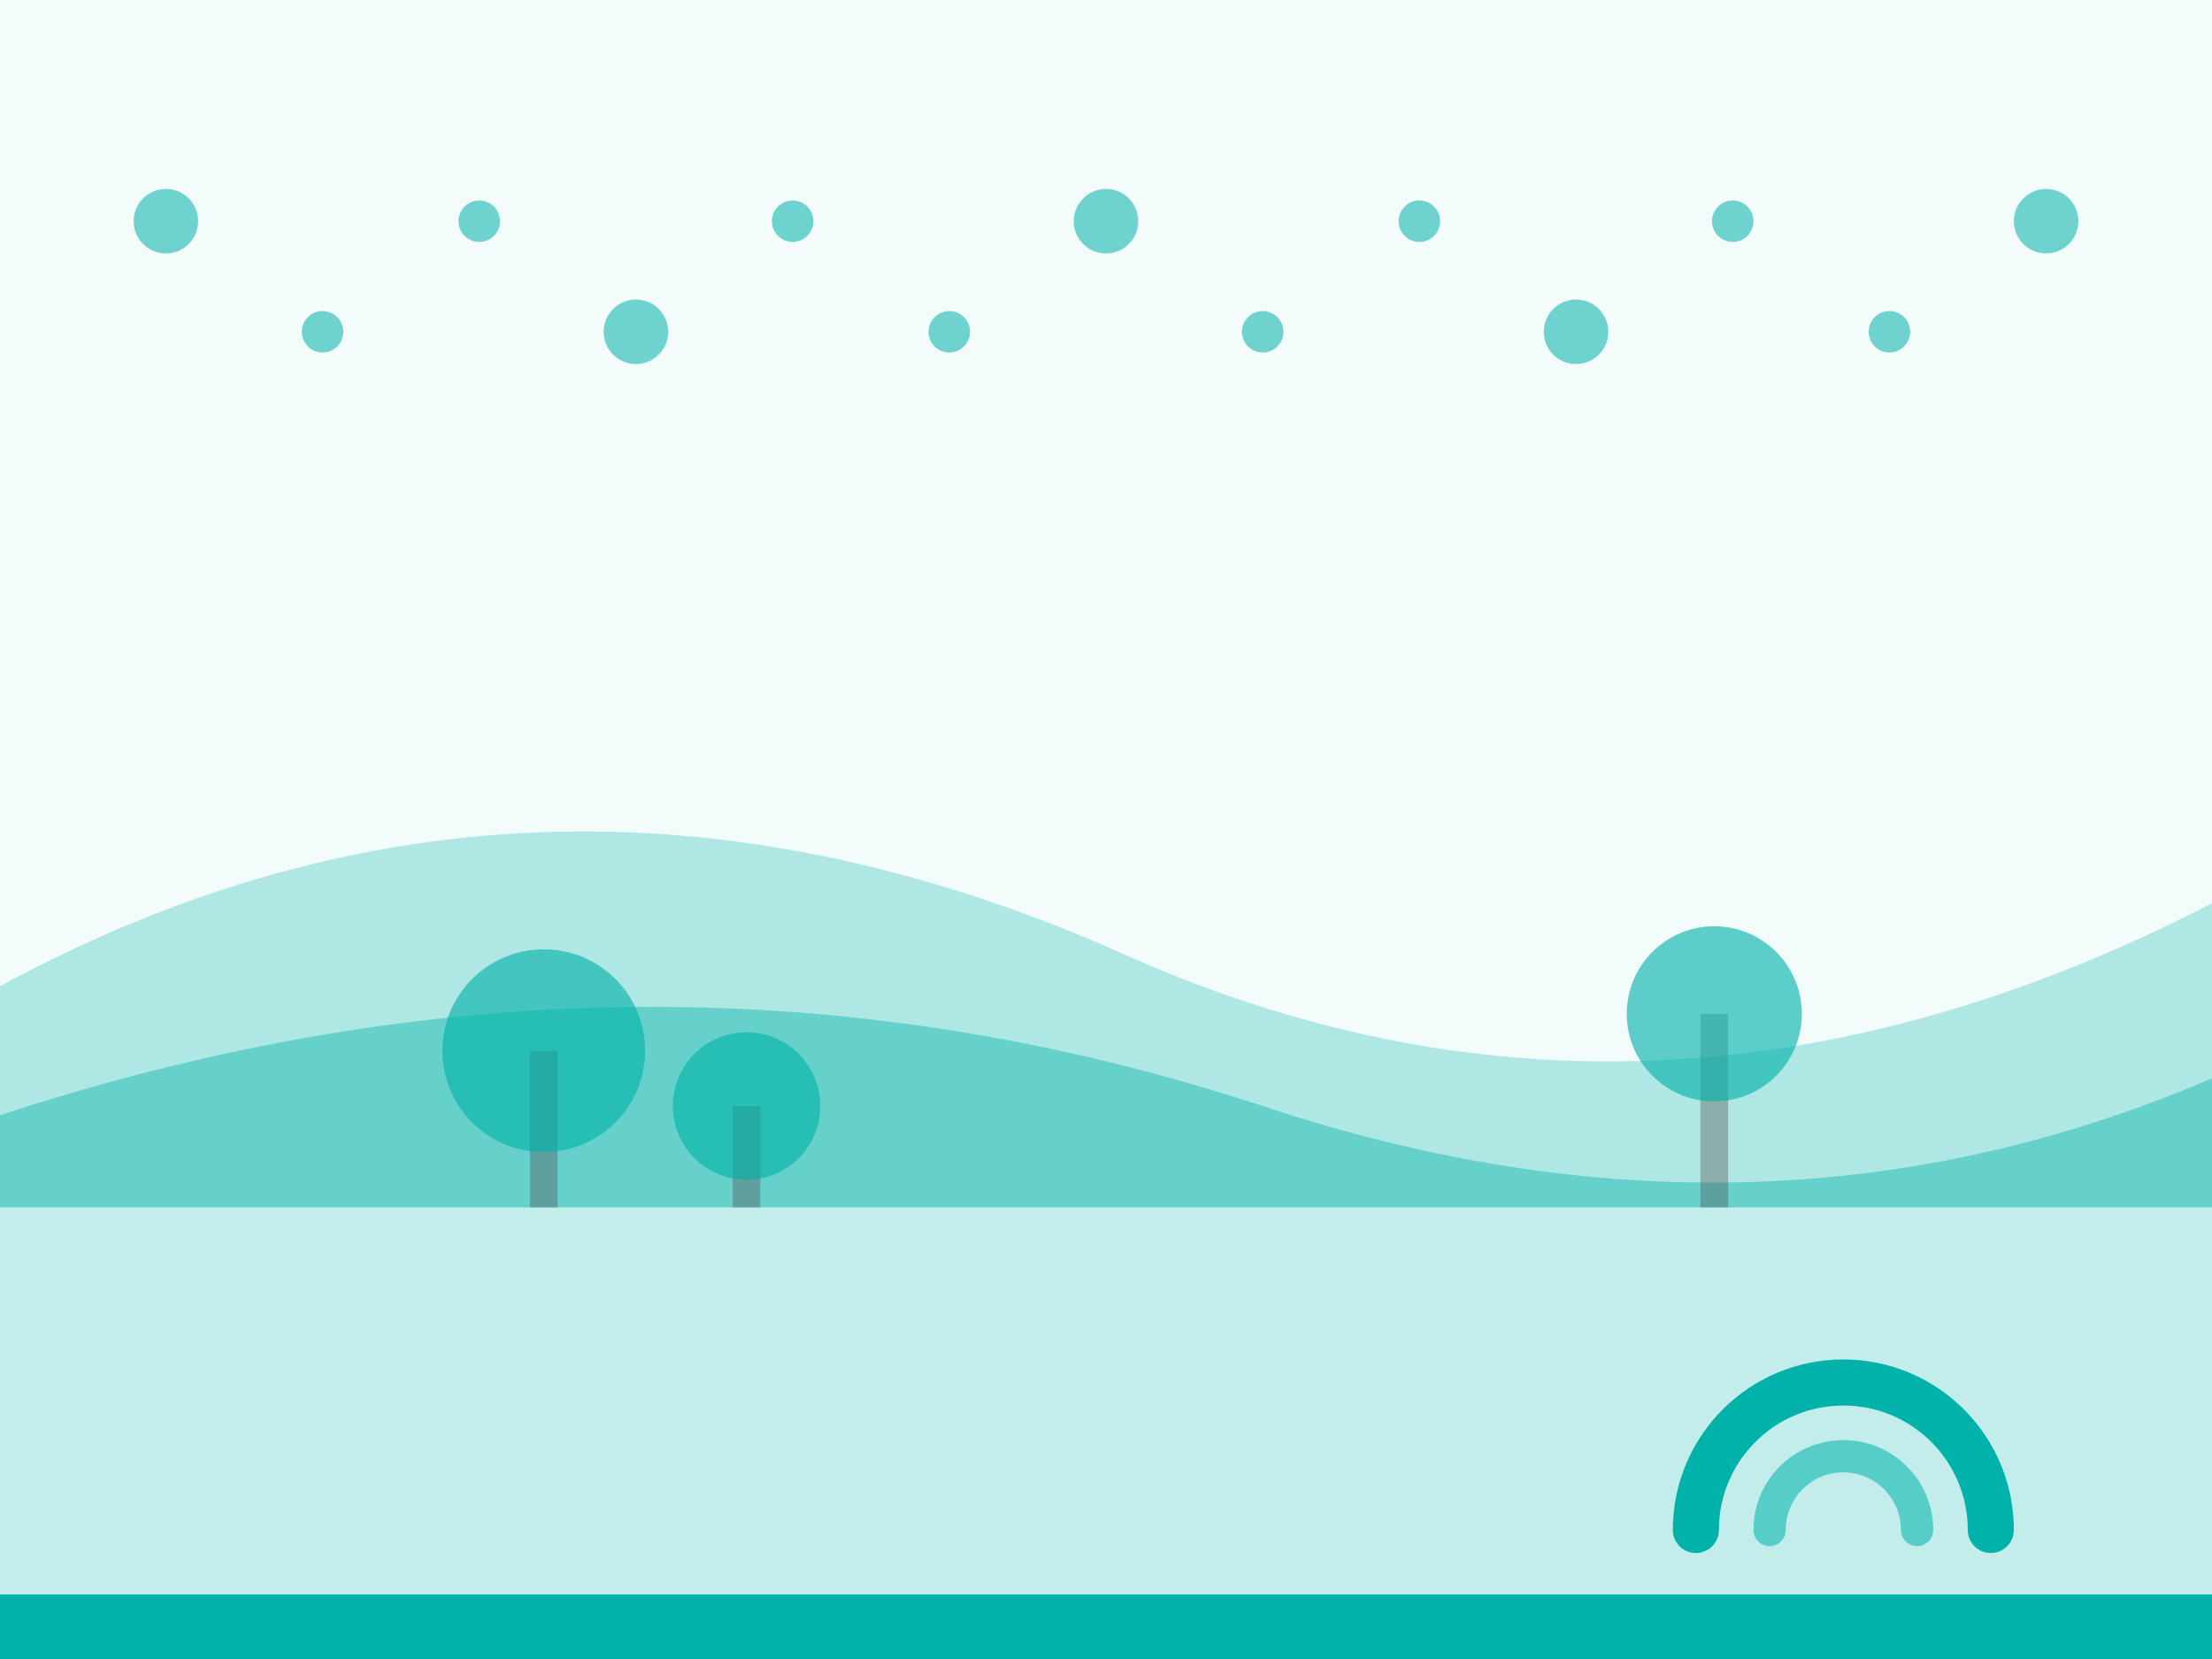
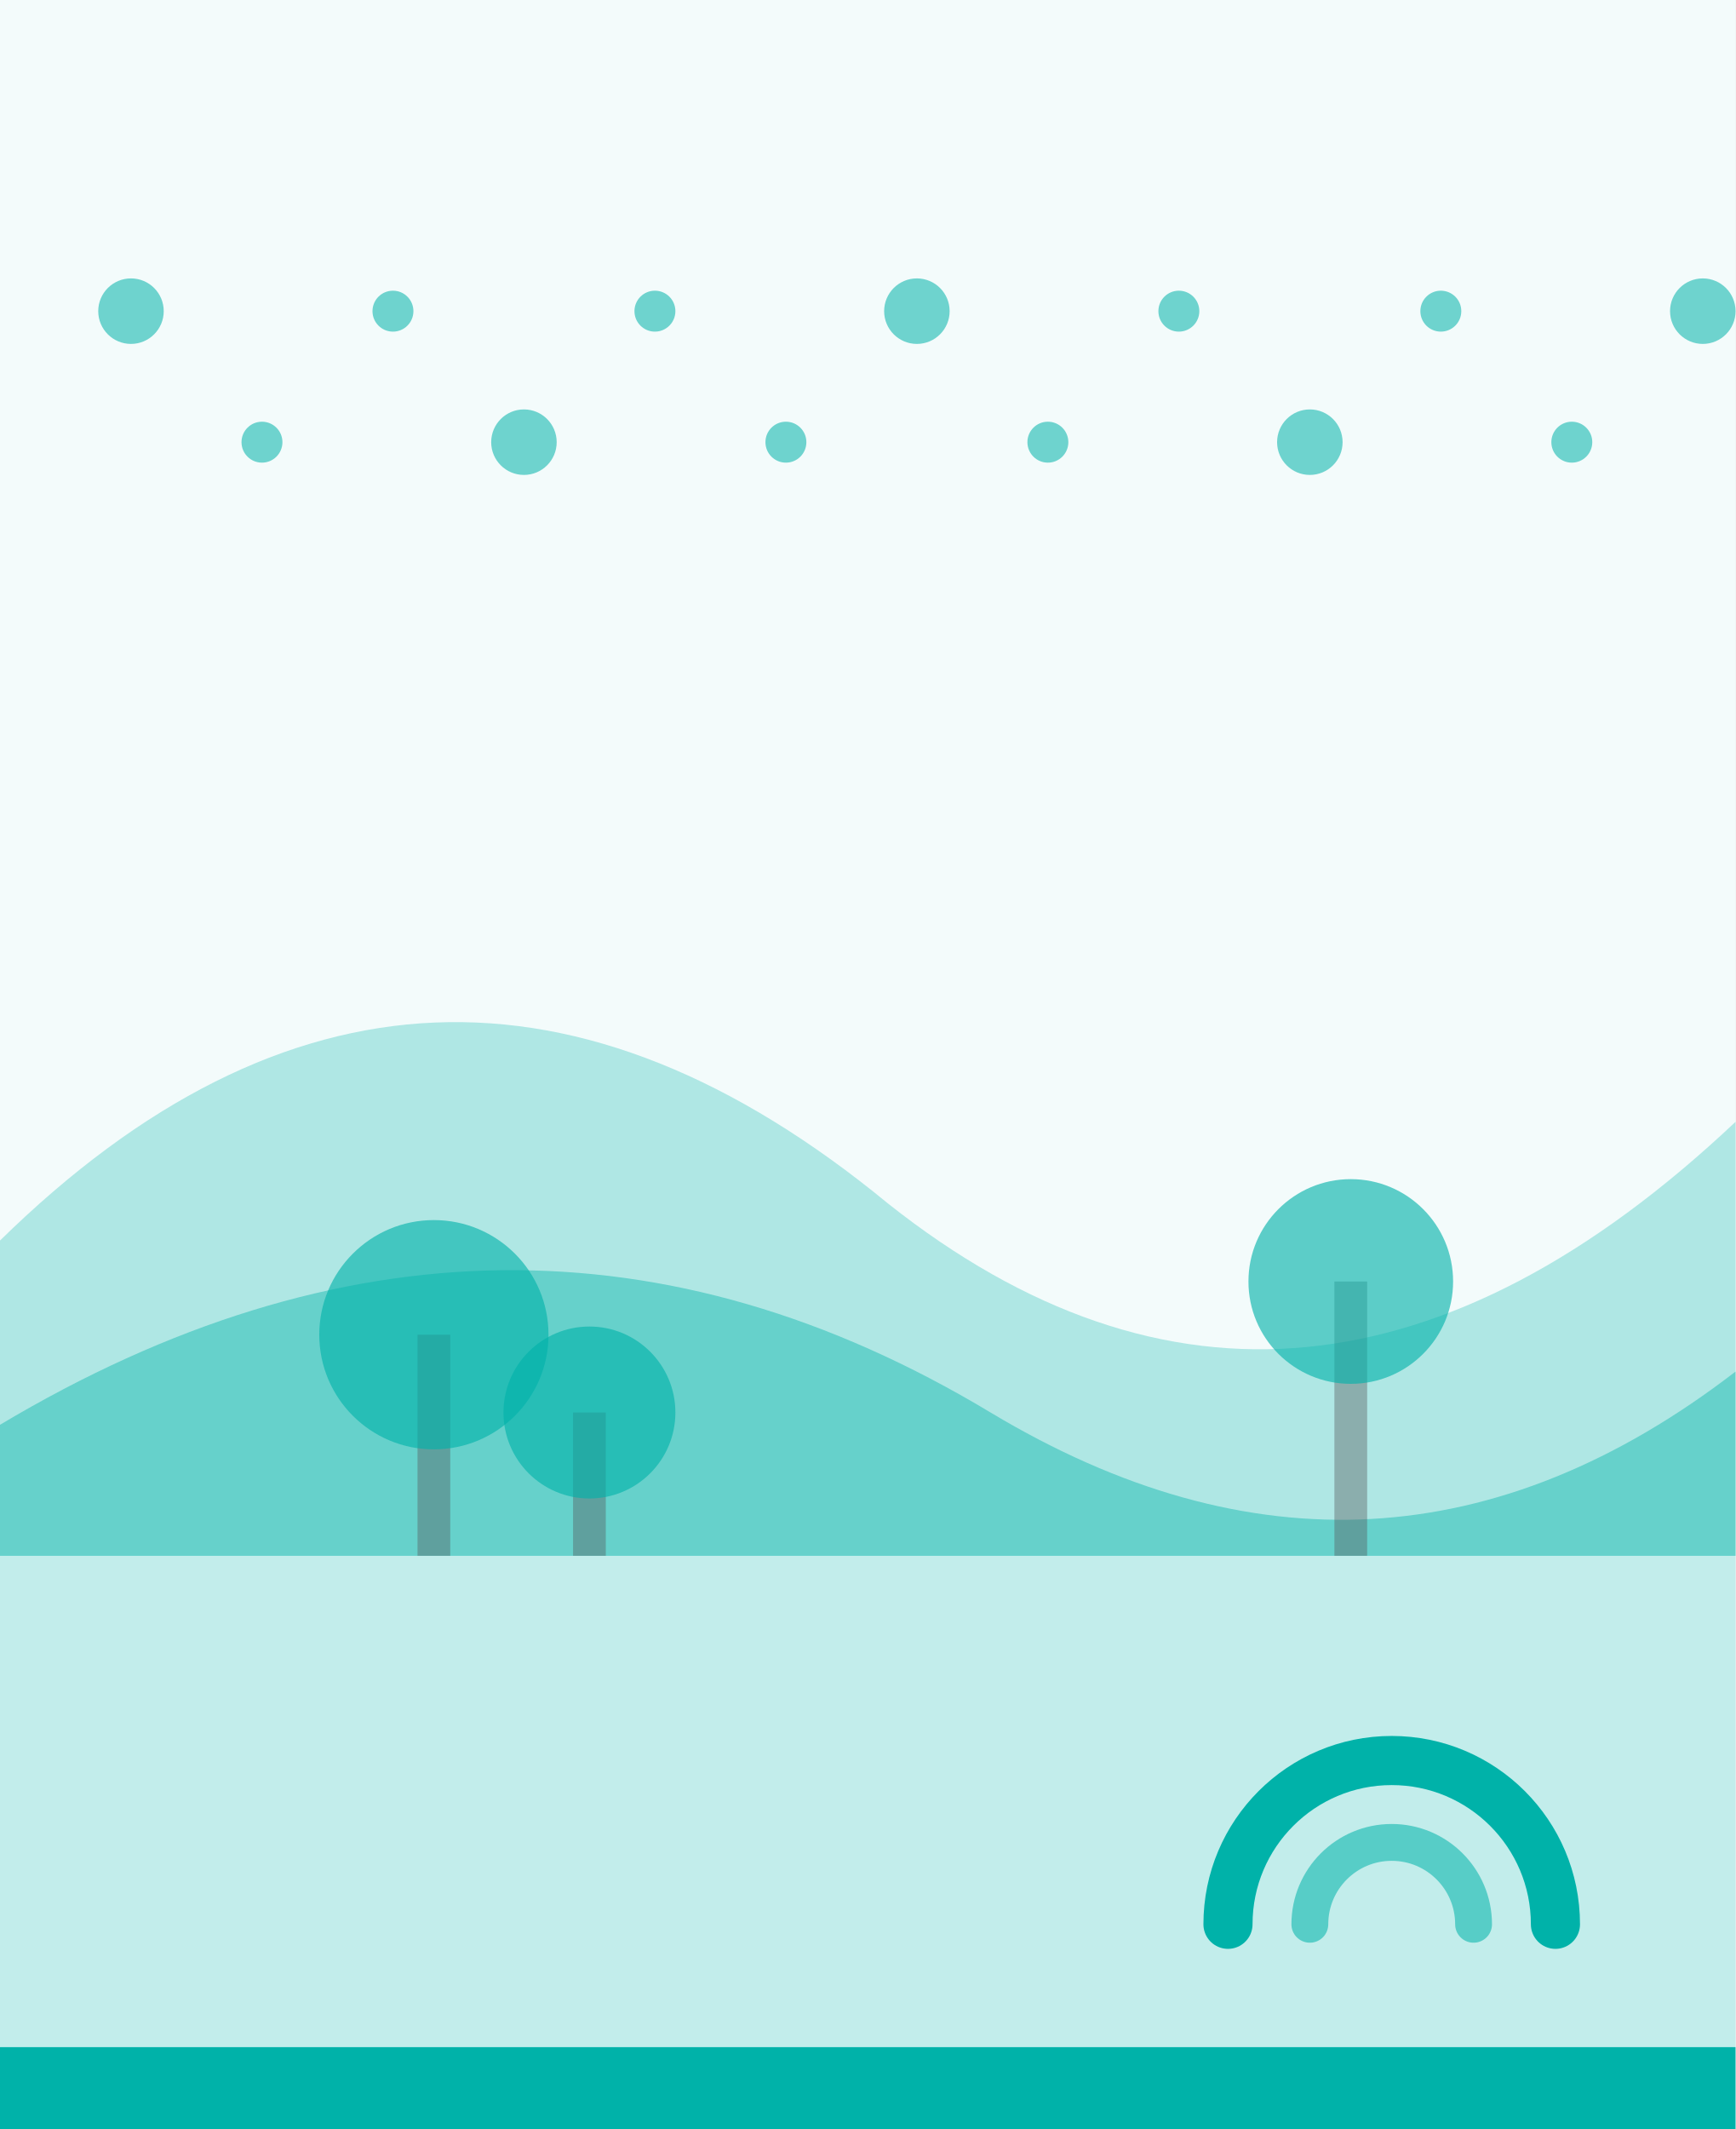
- <svg xmlns="http://www.w3.org/2000/svg" viewBox="0 0 480 360" width="480" height="360" role="img">
-   <rect width="480" height="360" fill="#FFFFFF" />
-   <rect width="480" height="360" fill="#00B2A9" opacity="0.05" />
-   <circle cx="36" cy="48" r="7" fill="#00B2A9" opacity="0.55" />
-   <circle cx="70" cy="72" r="4.5" fill="#00B2A9" opacity="0.55" />
-   <circle cx="104" cy="48" r="4.5" fill="#00B2A9" opacity="0.55" />
-   <circle cx="138" cy="72" r="7" fill="#00B2A9" opacity="0.55" />
-   <circle cx="172" cy="48" r="4.5" fill="#00B2A9" opacity="0.55" />
-   <circle cx="206" cy="72" r="4.5" fill="#00B2A9" opacity="0.55" />
-   <circle cx="240" cy="48" r="7" fill="#00B2A9" opacity="0.55" />
-   <circle cx="274" cy="72" r="4.5" fill="#00B2A9" opacity="0.55" />
-   <circle cx="308" cy="48" r="4.5" fill="#00B2A9" opacity="0.55" />
-   <circle cx="342" cy="72" r="7" fill="#00B2A9" opacity="0.55" />
-   <circle cx="376" cy="48" r="4.5" fill="#00B2A9" opacity="0.55" />
-   <circle cx="410" cy="72" r="4.5" fill="#00B2A9" opacity="0.55" />
-   <circle cx="444" cy="48" r="7" fill="#00B2A9" opacity="0.55" />
-   <path d="M0 262 L0 214 Q118 150 246 208 Q360 258 480 196 L480 262 Z" fill="#00B2A9" opacity="0.28" />
-   <path d="M0 262 L0 242 Q140 196 274 240 Q382 276 480 234 L480 262 Z" fill="#00B2A9" opacity="0.42" />
-   <rect x="115" y="228" width="6" height="34" fill="#54585A" opacity="0.4" />
-   <circle cx="118" cy="228" r="22" fill="#00B2A9" opacity="0.62" />
-   <rect x="159" y="240" width="6" height="22" fill="#54585A" opacity="0.4" />
-   <circle cx="162" cy="240" r="16" fill="#00B2A9" opacity="0.62" />
-   <rect x="369" y="220" width="6" height="42" fill="#54585A" opacity="0.4" />
-   <circle cx="372" cy="220" r="19" fill="#00B2A9" opacity="0.62" />
-   <rect y="262" width="480" height="84" fill="#00B2A9" opacity="0.2" />
-   <path d="M368 332 A32 32 0 0 1 432 332" fill="none" stroke="#00B2A9" stroke-width="10" stroke-linecap="round" />
-   <path d="M384 332 A16 16 0 0 1 416 332" fill="none" stroke="#00B2A9" stroke-width="7" stroke-linecap="round" opacity="0.55" />
-   <rect y="346" width="480" height="14" fill="#00B2A9" />
+ <svg xmlns="http://www.w3.org/2000/svg" viewBox="0 0 424 520" width="424" height="520" role="img">
+   <rect width="424" height="520" fill="#FFFFFF" />
+   <rect width="424" height="520" fill="#00B2A9" opacity="0.05" />
+   <circle cx="32" cy="76" r="8" fill="#00B2A9" opacity="0.55" />
+   <circle cx="64" cy="108" r="5" fill="#00B2A9" opacity="0.55" />
+   <circle cx="96" cy="76" r="5" fill="#00B2A9" opacity="0.55" />
+   <circle cx="128" cy="108" r="8" fill="#00B2A9" opacity="0.55" />
+   <circle cx="160" cy="76" r="5" fill="#00B2A9" opacity="0.55" />
+   <circle cx="192" cy="108" r="5" fill="#00B2A9" opacity="0.55" />
+   <circle cx="224" cy="76" r="8" fill="#00B2A9" opacity="0.55" />
+   <circle cx="256" cy="108" r="5" fill="#00B2A9" opacity="0.55" />
+   <circle cx="288" cy="76" r="5" fill="#00B2A9" opacity="0.55" />
+   <circle cx="320" cy="108" r="8" fill="#00B2A9" opacity="0.55" />
+   <circle cx="352" cy="76" r="5" fill="#00B2A9" opacity="0.55" />
+   <circle cx="384" cy="108" r="5" fill="#00B2A9" opacity="0.55" />
+   <circle cx="416" cy="76" r="8" fill="#00B2A9" opacity="0.55" />
+   <path d="M0 380 L0 303 Q104 201 217 294 Q318 374 424 274 L424 380 Z" fill="#00B2A9" opacity="0.28" />
+   <path d="M0 380 L0 348 Q124 274 242 345 Q337 402 424 335 L424 380 Z" fill="#00B2A9" opacity="0.42" />
+   <rect x="102" y="326" width="8" height="54" fill="#54585A" opacity="0.4" />
+   <circle cx="106" cy="326" r="28" fill="#00B2A9" opacity="0.62" />
+   <rect x="140" y="345" width="8" height="35" fill="#54585A" opacity="0.4" />
+   <circle cx="144" cy="345" r="21" fill="#00B2A9" opacity="0.62" />
+   <rect x="326" y="313" width="8" height="67" fill="#54585A" opacity="0.4" />
+   <circle cx="330" cy="313" r="25" fill="#00B2A9" opacity="0.62" />
+   <rect y="380" width="424" height="120" fill="#00B2A9" opacity="0.2" />
+   <path d="M300 470 A40 40 0 0 1 380 470" fill="none" stroke="#00B2A9" stroke-width="12" stroke-linecap="round" />
+   <path d="M320 470 A20 20 0 0 1 360 470" fill="none" stroke="#00B2A9" stroke-width="9" stroke-linecap="round" opacity="0.55" />
+   <rect y="500" width="424" height="20" fill="#00B2A9" />
</svg>
